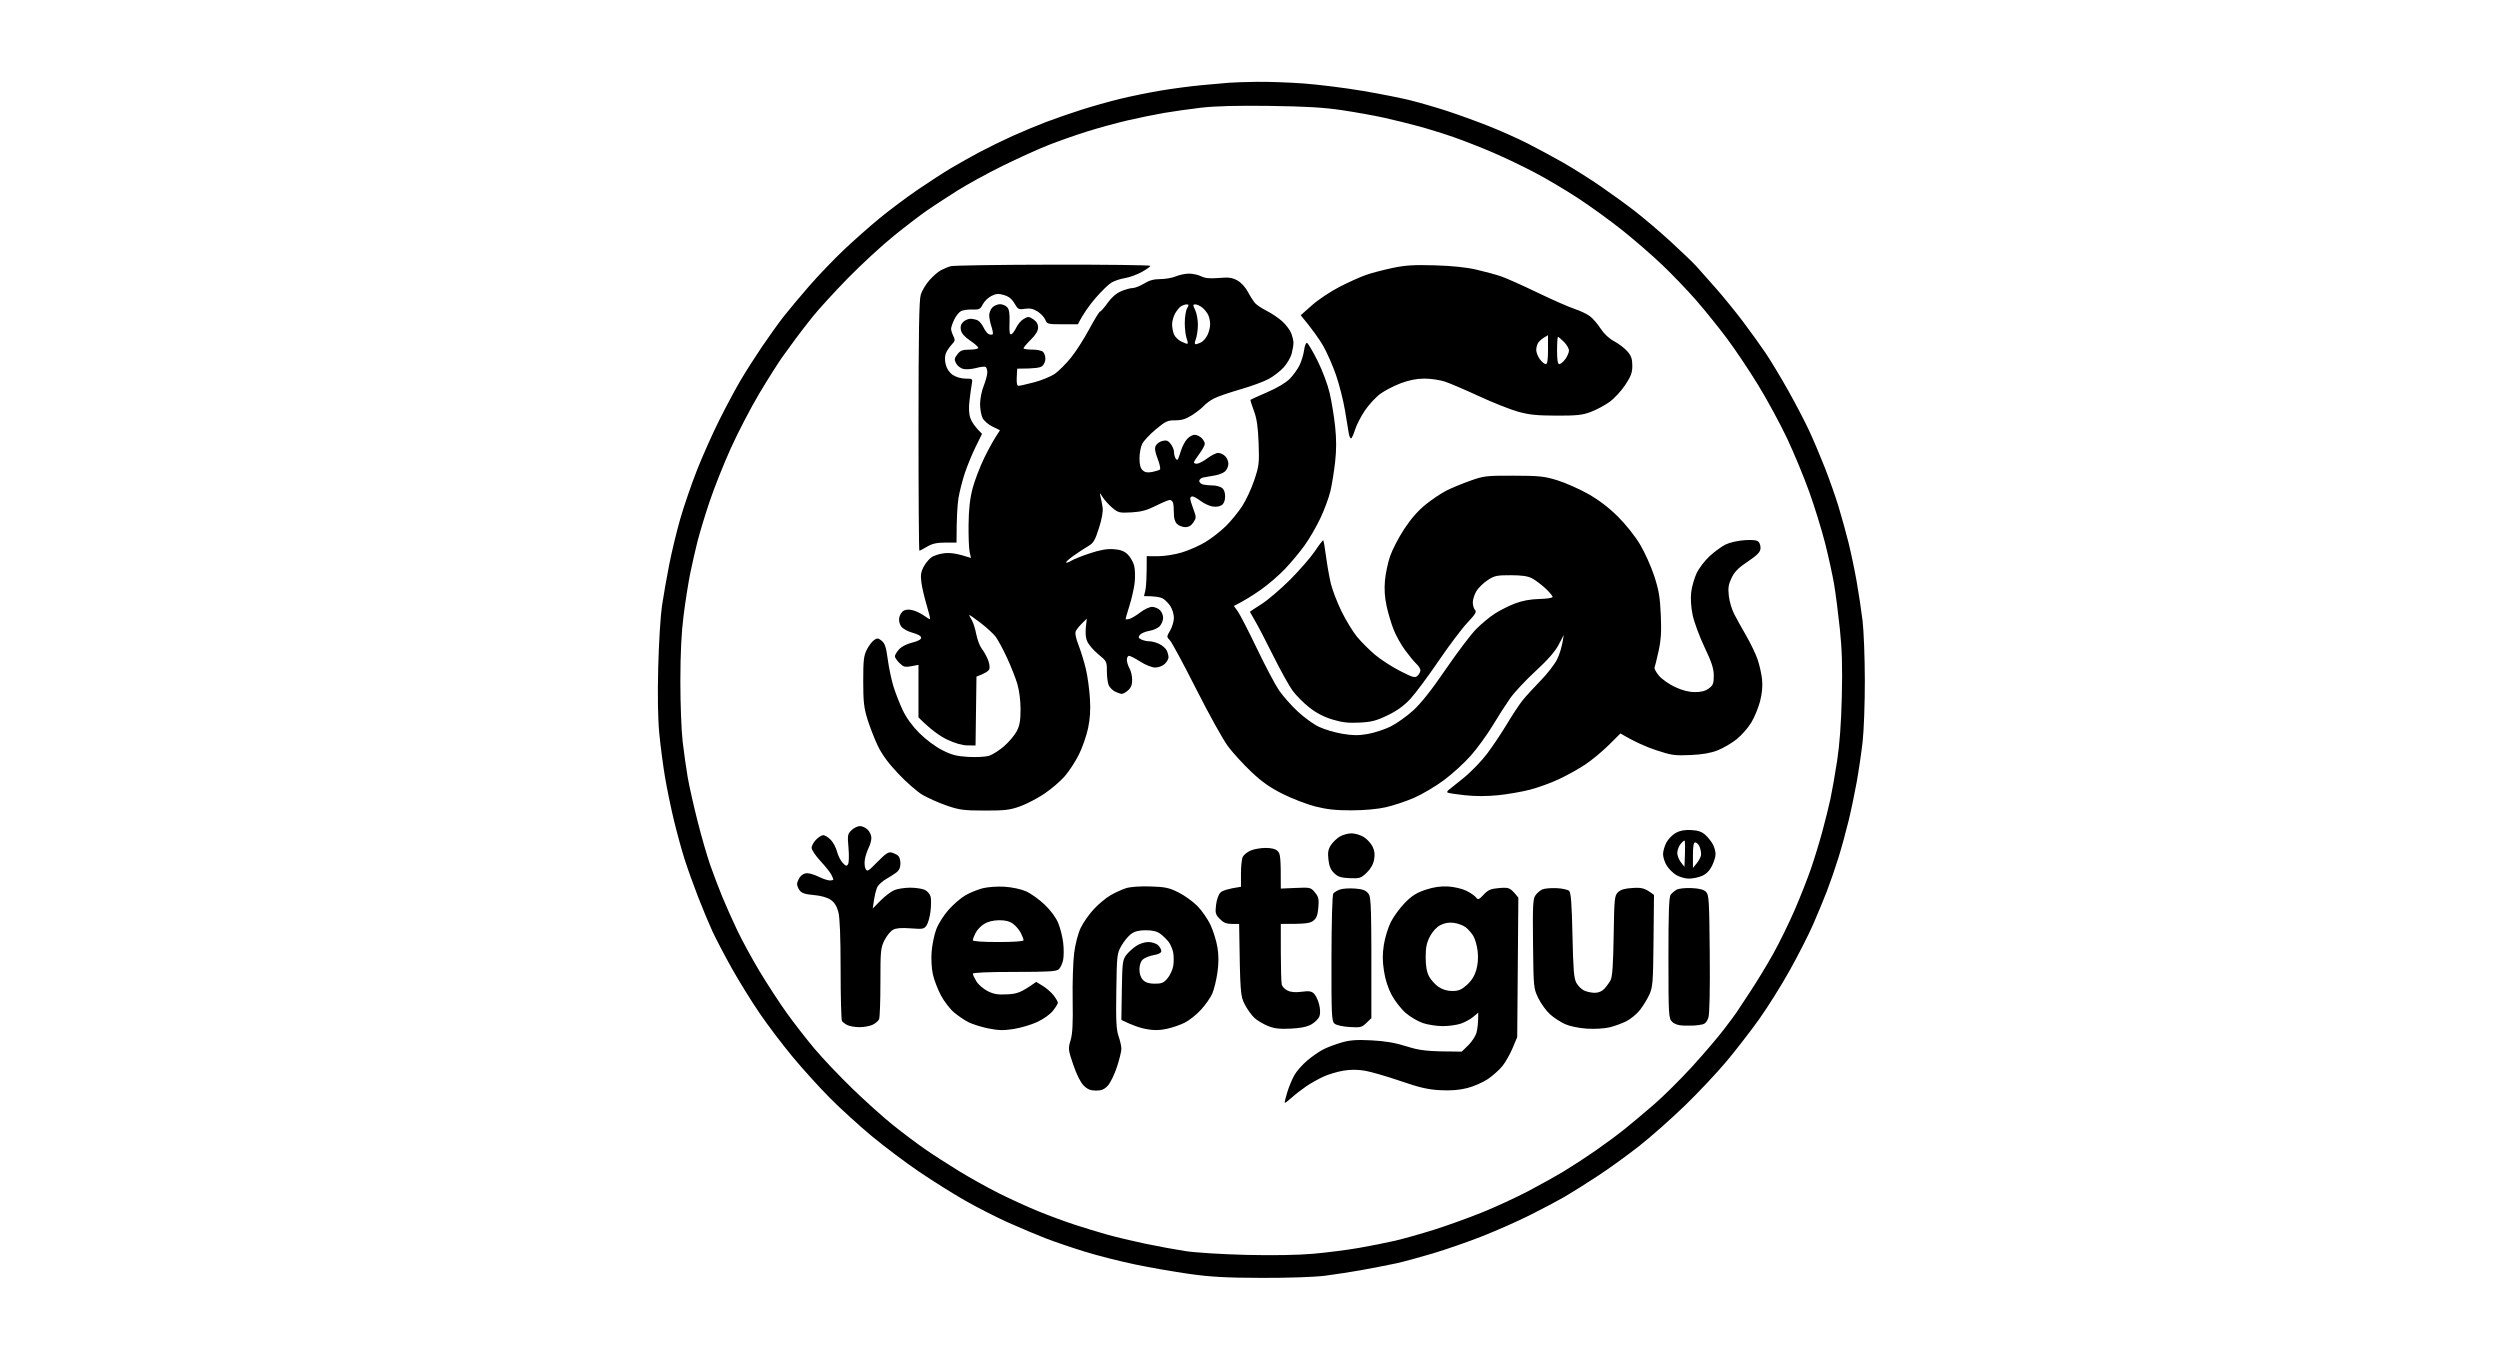
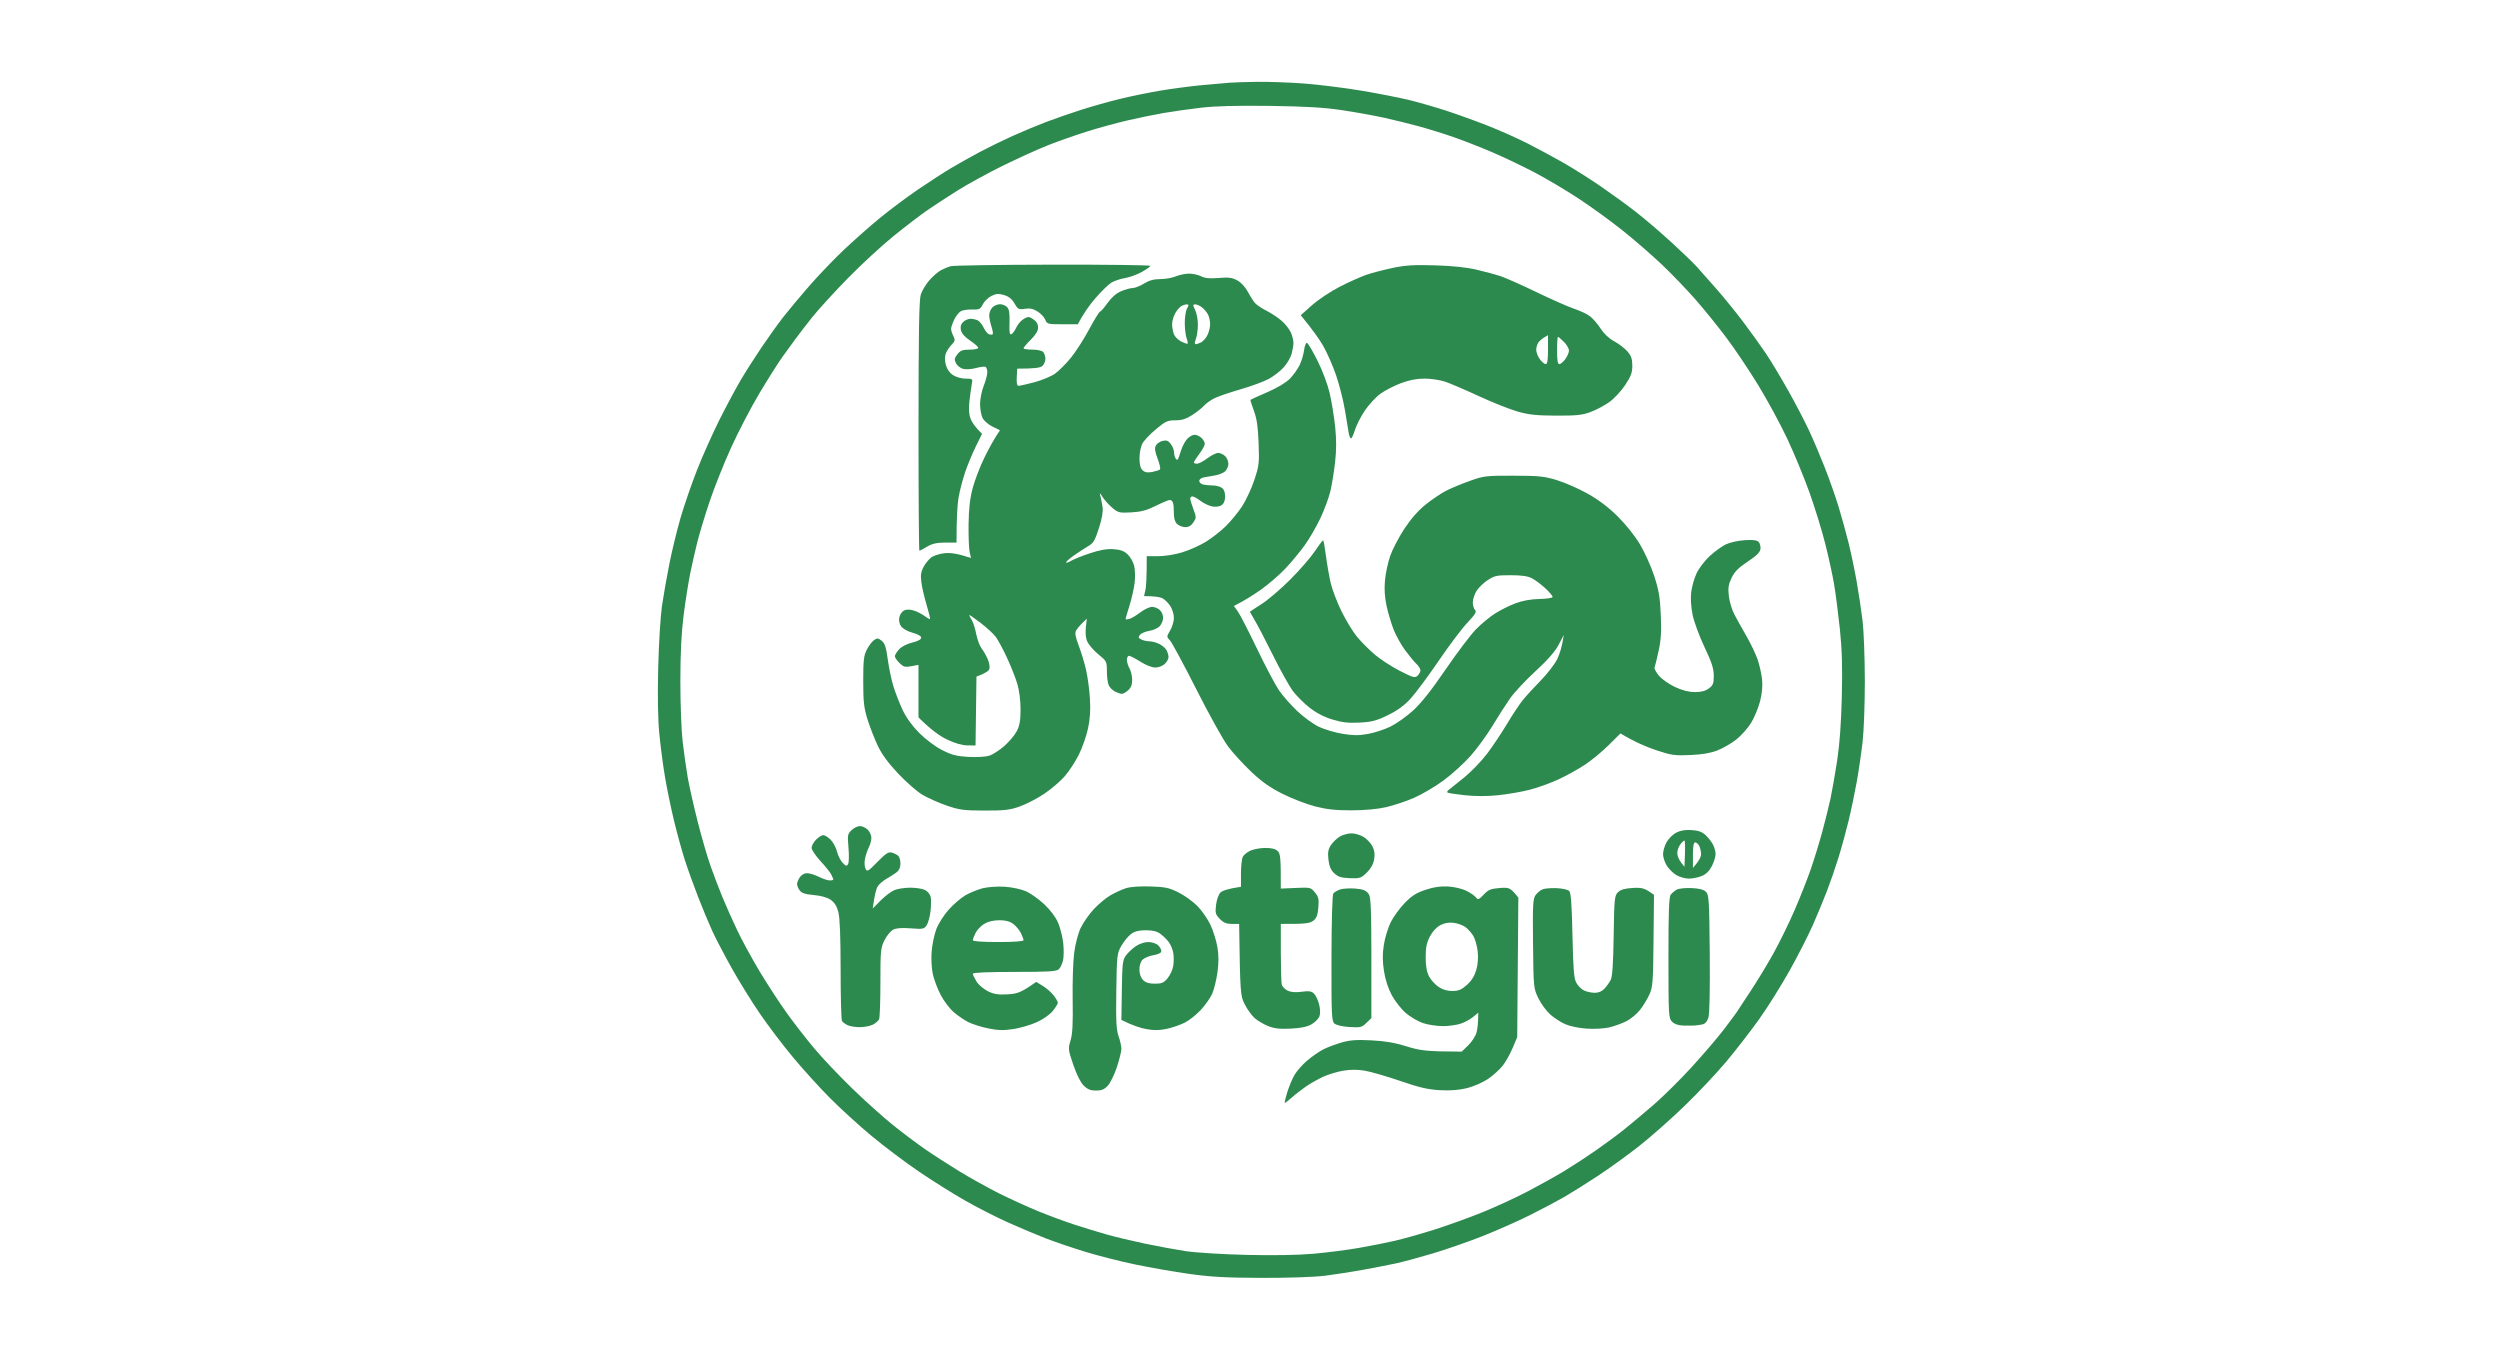
<svg xmlns="http://www.w3.org/2000/svg" version="1.2" viewBox="0 0 1380 752" width="1380" height="752">
  <style>
- 		.s0 { fill: #000000 } 
+ 		.s0 { fill: #2d8a4e } 
	</style>
  <g id="Layer 1">
    <path id="Path 0" fill-rule="evenodd" class="s0" d="m693.75 45.17c6.19-0.09 17.89 0.32 26 0.92 8.11 0.6 22.63 2.42 32.25 4.04 9.63 1.62 21.77 4.04 27 5.36 5.23 1.32 14.23 3.95 20 5.84 5.77 1.89 15.9 5.56 22.5 8.16 6.6 2.6 16.5 7.02 22 9.83 5.5 2.8 14.27 7.54 19.5 10.53 5.23 2.98 14.23 8.66 20 12.6 5.77 3.95 14.54 10.3 19.47 14.11 4.94 3.82 13.94 11.49 20 17.05 6.07 5.56 12.39 11.64 14.04 13.5 1.66 1.86 6.4 7.21 10.54 11.89 4.13 4.68 10.91 13 15.06 18.5 4.14 5.5 9.81 13.37 12.59 17.5 2.77 4.12 8.33 13.35 12.34 20.5 4.02 7.15 9.19 17.05 11.5 22 2.31 4.95 6.23 14.18 8.71 20.5 2.49 6.32 5.9 16 7.58 21.5 1.68 5.5 4.17 14.5 5.54 20 1.37 5.5 3.4 15.18 4.51 21.5 1.11 6.32 2.57 16 3.24 21.5 0.68 5.5 1.24 20.35 1.27 33 0.02 12.65-0.53 27.95-1.23 34-0.69 6.05-2.14 15.95-3.22 22-1.08 6.05-3.1 15.73-4.5 21.5-1.39 5.77-3.92 15-5.63 20.5-1.71 5.5-4.58 13.82-6.39 18.5-1.81 4.68-5.26 13-7.67 18.5-2.41 5.5-8.14 16.75-12.74 25-4.59 8.25-12.2 20.4-16.9 27-4.7 6.6-12.89 17.17-18.19 23.5-5.31 6.33-15.67 17.33-23.03 24.45-7.37 7.12-18.56 17.03-24.89 22.02-6.33 4.99-16.67 12.48-23 16.63-6.33 4.16-14.65 9.39-18.5 11.62-3.85 2.22-12.4 6.74-19 10.04-6.6 3.3-18.3 8.49-26 11.53-7.7 3.05-20.08 7.36-27.5 9.58-7.42 2.22-16.65 4.72-20.5 5.54-3.85 0.82-11.95 2.4-18 3.5-6.05 1.11-15.5 2.58-21 3.28-5.9 0.75-20.25 1.24-35 1.2-19.7-0.06-28.18-0.52-40-2.19-8.25-1.15-21.75-3.51-30-5.24-8.25-1.72-20.62-4.87-27.5-6.99-6.87-2.11-16.55-5.4-21.5-7.3-4.95-1.9-14.4-5.88-21-8.84-6.6-2.96-17.4-8.47-24-12.25-6.6-3.77-18.03-10.96-25.41-15.97-7.37-5.01-19.07-13.82-26-19.58-6.92-5.76-17.29-15.21-23.04-21-5.75-5.79-14.98-15.97-20.5-22.63-5.53-6.65-13.71-17.45-18.18-24-4.48-6.54-11.41-17.75-15.42-24.9-4-7.15-8.83-16.38-10.73-20.5-1.89-4.13-5.46-12.68-7.91-19-2.46-6.32-5.77-15.55-7.35-20.5-1.59-4.95-4.25-14.63-5.91-21.5-1.66-6.88-3.9-17.68-4.96-24-1.07-6.32-2.49-17.13-3.15-24-0.79-8.18-1-20.8-0.61-36.5 0.33-13.2 1.26-28.5 2.07-34 0.81-5.5 2.62-15.85 4.04-23 1.41-7.15 4.19-18.63 6.18-25.5 1.99-6.88 6.1-18.8 9.12-26.5 3.03-7.7 8.55-20.07 12.26-27.5 3.71-7.43 9.01-17.32 11.76-22 2.75-4.68 8.06-13 11.78-18.5 3.73-5.5 9.05-12.93 11.83-16.5 2.78-3.57 9.17-11.22 14.2-17 5.02-5.78 13.59-14.73 19.03-19.89 5.45-5.16 14.4-13.09 19.9-17.61 5.5-4.52 14.95-11.6 21-15.73 6.05-4.13 14.38-9.52 18.5-11.98 4.13-2.46 11.33-6.5 16-8.97 4.67-2.48 12.77-6.43 18-8.79 5.23-2.36 13.55-5.83 18.5-7.71 4.95-1.88 13.73-4.92 19.5-6.76 5.77-1.84 15.23-4.5 21-5.92 5.77-1.42 15.9-3.49 22.5-4.61 6.6-1.11 16.95-2.48 23-3.03 6.05-0.55 12.8-1.15 15-1.33 2.2-0.19 9.06-0.41 15.25-0.5zm-51.25 17.18c-4.95 0.85-13.95 2.69-20 4.09-6.05 1.4-16.17 4.18-22.5 6.16-6.33 1.99-16 5.4-21.5 7.57-5.5 2.18-16.75 7.28-25 11.34-8.25 4.06-19.5 10.22-25 13.69-5.5 3.46-12.93 8.31-16.5 10.76-3.58 2.46-11.9 8.82-18.5 14.14-6.6 5.32-18.09 15.92-25.54 23.54-7.45 7.62-16.23 17.23-19.52 21.36-3.29 4.13-7.46 9.53-9.26 12-1.8 2.47-5.07 6.97-7.27 10-2.2 3.03-7.89 12.03-12.66 20-4.76 7.97-11.9 21.7-15.87 30.5-3.97 8.8-9.25 22.07-11.73 29.5-2.49 7.43-5.49 17.32-6.67 22-1.17 4.68-2.97 12.55-3.98 17.5-1.01 4.95-2.64 15.3-3.63 23-1.24 9.71-1.79 20.9-1.81 36.5-0.01 12.38 0.56 27.45 1.28 33.5 0.71 6.05 1.96 14.82 2.76 19.5 0.81 4.68 3.23 15.48 5.38 24 2.15 8.52 5.33 19.55 7.06 24.5 1.74 4.95 4.73 12.82 6.65 17.5 1.92 4.68 5.63 13 8.25 18.5 2.61 5.5 8.19 15.74 12.4 22.75 4.21 7.01 10.92 17.31 14.91 22.87 3.99 5.57 10.89 14.46 15.35 19.75 4.45 5.3 13.9 15.26 21 22.13 7.1 6.88 17.18 15.92 22.4 20.1 5.23 4.18 13.1 10.1 17.5 13.15 4.4 3.06 12.95 8.58 19 12.27 6.05 3.7 15.95 9.2 22 12.23 6.05 3.03 15.73 7.44 21.5 9.81 5.77 2.36 14.77 5.69 20 7.4 5.23 1.71 13.33 4.19 18 5.5 4.67 1.32 14.13 3.58 21 5.02 6.88 1.45 17 3.31 22.5 4.15 5.5 0.83 20.58 1.76 33.5 2.07 14.78 0.35 28.51 0.12 37-0.63 7.42-0.66 18.67-2.1 25-3.2 6.33-1.1 15.33-2.89 20-3.97 4.67-1.09 14.35-3.81 21.5-6.06 7.15-2.25 19.08-6.54 26.5-9.54 7.42-3 18.9-8.29 25.5-11.75 6.6-3.46 15.61-8.49 20.02-11.17 4.42-2.68 12.07-7.67 17-11.09 4.94-3.41 12.13-8.72 15.98-11.8 3.85-3.08 11.27-9.3 16.5-13.83 5.23-4.53 14.62-13.85 20.88-20.7 6.26-6.85 14.13-16.06 17.5-20.45 3.36-4.39 6.57-8.7 7.12-9.57 0.55-0.87 3.97-6.05 7.59-11.51 3.62-5.46 9.35-14.88 12.72-20.93 3.37-6.05 8.67-16.85 11.77-24 3.1-7.15 7.18-17.5 9.07-23 1.89-5.5 4.72-14.73 6.28-20.5 1.56-5.77 3.57-13.88 4.47-18 0.89-4.13 2.55-13.57 3.69-21 1.38-9.06 2.24-20.74 2.59-35.5 0.4-16.48 0.12-25.89-1.1-37.5-0.9-8.52-2.32-19.55-3.16-24.5-0.83-4.95-3.05-15.07-4.92-22.5-1.88-7.43-5.83-20.25-8.8-28.5-2.96-8.25-8.46-21.53-12.22-29.5-3.76-7.97-10.92-21.18-15.91-29.34-4.99-8.17-12.83-19.87-17.43-26-4.6-6.14-12.25-15.62-17-21.06-4.75-5.45-13.14-14.18-18.64-19.42-5.5-5.24-15.4-13.83-22.01-19.1-6.6-5.27-17.62-13.25-24.5-17.74-6.87-4.49-17.66-10.88-23.99-14.2-6.33-3.32-16.67-8.26-23-10.98-6.33-2.72-16-6.51-21.5-8.43-5.5-1.92-14.27-4.64-19.5-6.06-5.23-1.42-13.77-3.52-19-4.68-5.23-1.17-15.58-3.03-23-4.14-10.19-1.53-20-2.11-40-2.39-18.03-0.24-30.18 0.08-38 0.99-6.33 0.74-15.55 2.05-20.5 2.9z" />
    <path id="Path 1" fill-rule="evenodd" class="s0" d="m933.71 490.22c4.35 0.2 6.74 0.82 8 2.07 1.63 1.63 1.81 4.59 2.07 34 0.18 20.18-0.1 33.42-0.75 35.46-0.67 2.11-1.82 3.41-3.28 3.72-1.24 0.26-3.15 0.53-4.25 0.61-1.1 0.08-3.91 0.1-6.25 0.04-2.8-0.08-4.93-0.8-6.25-2.12-1.92-1.92-2-3.35-2.02-35.25-0.01-25.34 0.29-33.64 1.25-34.88 0.7-0.89 2.17-2.14 3.27-2.77 1.1-0.64 4.79-1.03 8.21-0.88zm-74.52 0.04c3.13 0.13 6.28 0.82 7 1.54 0.97 0.96 1.44 7.26 1.81 24.5 0.41 18.87 0.8 23.76 2.13 26.2 0.9 1.65 2.81 3.56 4.25 4.25 1.44 0.69 4.08 1.26 5.87 1.28 2.12 0.01 3.99-0.77 5.38-2.25 1.16-1.26 2.72-3.41 3.44-4.78 0.95-1.79 1.43-8.76 1.67-24.5 0.33-20.67 0.48-22.12 2.42-24 1.49-1.45 3.75-2.1 8.2-2.35 5.04-0.28 6.63 0.03 11.64 3.85l-0.25 25.25c-0.23 23.01-0.43 25.65-2.3 29.75-1.13 2.47-3.46 6.3-5.19 8.5-1.72 2.2-5.08 4.98-7.45 6.18-2.37 1.2-6.56 2.73-9.31 3.4-2.83 0.69-8.26 1.01-12.5 0.74-4.35-0.28-9.39-1.32-12-2.47-2.48-1.1-6.23-3.54-8.34-5.42-2.11-1.89-5.03-5.91-6.5-8.93-2.63-5.44-2.66-5.77-2.93-30-0.23-21.25-0.05-24.81 1.35-26.8 0.89-1.27 2.59-2.73 3.77-3.24 1.18-0.52 4.71-0.83 7.84-0.7zm-59.69-0.91c3.35 0.21 7.77 1.26 10 2.39 2.2 1.11 4.56 2.74 5.25 3.64 1.12 1.45 1.56 1.29 4.25-1.56 2.53-2.68 3.89-3.24 8.75-3.63 5.39-0.43 5.9-0.28 10.38 5.31l-0.63 77-2.52 6c-1.39 3.3-3.86 7.7-5.5 9.78-1.64 2.08-5.23 5.33-7.98 7.22-2.76 1.9-7.91 4.18-11.5 5.09-4.5 1.14-9.11 1.51-15 1.2-6.73-0.36-11.31-1.41-22-5.08-7.42-2.55-16.2-5.1-19.5-5.66-4.07-0.7-7.93-0.71-12-0.03-3.3 0.55-8.25 2.04-11 3.3-2.75 1.26-7.03 3.67-9.5 5.36-2.48 1.68-6.08 4.48-8 6.22-1.92 1.74-3.65 3.03-3.83 2.88-0.17-0.15 0.44-2.76 1.37-5.78 0.93-3.02 2.7-7.3 3.94-9.5 1.24-2.2 4.45-5.85 7.14-8.12 2.68-2.26 6.68-5.03 8.88-6.14 2.2-1.12 6.7-2.81 10-3.77 4.69-1.35 8.3-1.62 16.5-1.2 7.56 0.38 13.02 1.31 19.5 3.34 7.46 2.34 10.83 2.82 30.38 2.89l3.6-3.5c1.97-1.92 4.02-5.08 4.55-7 0.53-1.92 0.96-5.19 0.97-11l-2.75 2.29c-1.51 1.27-4.55 2.94-6.75 3.71-2.2 0.78-6.7 1.42-10 1.42-3.3 0-8.25-0.75-11-1.67-2.75-0.92-7.03-3.42-9.5-5.56-2.48-2.13-5.94-6.54-7.7-9.78-2.06-3.81-3.61-8.57-4.35-13.41-0.85-5.51-0.86-9.36-0.06-14.5 0.59-3.85 2.32-9.48 3.83-12.5 1.51-3.03 5-7.8 7.76-10.62 3.91-3.98 6.46-5.59 11.52-7.25 4.59-1.51 8.26-2.03 12.5-1.78zm-51.5 1.13c4.24 0.33 5.91 0.95 7.29 2.72 1.65 2.11 1.79 5.07 1.71 68.8l-2.75 2.66c-2.53 2.46-3.28 2.64-9.34 2.25-3.91-0.24-7.29-1.02-8.3-1.91-1.54-1.36-1.69-4.73-1.64-36 0.04-20.34 0.45-35.03 1.02-35.79 0.53-0.71 2.21-1.71 3.73-2.22 1.53-0.52 5.25-0.74 8.28-0.51zm41.28 26.52c-1.79 3.47-2.32 6.1-2.31 11.5 0.02 4.87 0.59 8.07 1.88 10.5 1.02 1.92 3.38 4.53 5.25 5.78 2.24 1.5 4.85 2.27 7.65 2.25 3.39-0.02 5.01-0.71 8-3.38 2.54-2.28 4.2-4.93 5.16-8.25 0.91-3.2 1.17-6.81 0.75-10.4-0.36-3.02-1.44-6.8-2.41-8.4-0.96-1.59-2.88-3.74-4.25-4.79-1.38-1.04-4.3-2.12-6.5-2.4-2.74-0.35-5.09 0.05-7.45 1.29-2.14 1.12-4.32 3.5-5.77 6.3zm-154.28-27.68c8.16 0.25 10.34 0.71 15.42 3.24 3.26 1.62 7.95 4.96 10.42 7.44 2.48 2.48 5.77 7.2 7.33 10.5 1.55 3.3 3.29 8.92 3.87 12.5 0.73 4.57 0.72 8.73-0.04 14-0.6 4.12-1.88 9.3-2.84 11.5-0.97 2.2-3.76 6.19-6.21 8.87-2.45 2.68-6.48 5.89-8.95 7.13-2.48 1.25-6.98 2.79-10 3.44-4.02 0.86-7.05 0.89-11.25 0.12-3.16-0.58-7.55-1.96-13.75-5.06l0.25-16.43c0.23-14.88 0.45-16.69 2.34-19.25 1.15-1.55 3.63-3.85 5.5-5.1 2-1.33 4.86-2.25 6.91-2.22 1.92 0.03 4.3 0.83 5.28 1.78 0.98 0.94 1.78 2.39 1.77 3.22-0.01 0.98-1.5 1.76-4.28 2.24-2.35 0.4-5.07 1.53-6.05 2.5-1.1 1.08-1.77 3.2-1.75 5.51 0.02 2.38 0.76 4.48 2.03 5.75 1.41 1.41 3.33 2 6.5 2 3.78 0 4.9-0.48 7-3 1.37-1.65 2.78-4.69 3.12-6.75 0.35-2.06 0.35-5.33 0.02-7.25-0.33-1.92-1.46-4.63-2.49-6-1.04-1.38-3.11-3.4-4.59-4.5-1.92-1.41-4.27-2-8.06-2-3.86 0-6.14 0.58-8.18 2.09-1.55 1.15-3.95 4.07-5.32 6.5-2.41 4.25-2.51 5.16-2.8 24.91-0.25 16.6-0.01 21.36 1.26 25 0.86 2.48 1.56 5.62 1.55 7-0.01 1.37-1.12 5.87-2.47 10-1.36 4.12-3.61 8.74-5 10.25-1.96 2.12-3.46 2.75-6.54 2.75-3.02 0-4.68-0.67-6.79-2.75-1.73-1.71-3.9-6.04-5.75-11.46-2.84-8.36-2.9-8.91-1.51-13.5 1.08-3.58 1.37-9.23 1.16-22.29-0.15-9.63 0.22-21.33 0.83-26 0.63-4.9 2.15-10.72 3.58-13.75 1.36-2.89 4.62-7.55 7.23-10.36 2.61-2.81 6.77-6.28 9.25-7.71 2.47-1.43 6.3-3.17 8.5-3.88 2.44-0.78 7.7-1.16 13.5-0.98zm-80.5 0.15c3.95 0.24 9.07 1.32 11.75 2.48 2.61 1.13 7.24 4.41 10.28 7.3 3.45 3.28 6.31 7.13 7.6 10.25 1.14 2.75 2.38 7.7 2.76 11 0.38 3.3 0.35 7.58-0.06 9.5-0.42 1.92-1.46 4.17-2.33 5-1.31 1.24-5.49 1.5-24.54 1.5-14.64 0-22.96 0.36-22.96 1 0.01 0.55 0.91 2.46 2 4.25 1.1 1.79 3.91 4.2 6.25 5.37 3.38 1.69 5.61 2.04 10.88 1.75 5.54-0.31 7.4-0.91 15.87-6.87l3.68 2.25c2.02 1.24 4.71 3.6 5.97 5.25 1.26 1.65 2.29 3.45 2.29 4 0 0.55-1.22 2.55-2.72 4.45-1.57 1.99-5.26 4.62-8.72 6.21-3.3 1.52-9.15 3.26-13 3.86-5.53 0.86-8.47 0.78-14-0.34-3.85-0.79-8.8-2.35-11-3.47-2.2-1.12-5.8-3.58-8-5.47-2.2-1.88-5.41-6.09-7.13-9.33-1.72-3.25-3.69-8.39-4.39-11.41-0.72-3.15-1.04-8.49-0.74-12.5 0.28-3.85 1.44-9.48 2.57-12.5 1.16-3.1 4.17-7.85 6.88-10.88 2.64-2.96 6.83-6.55 9.31-7.97 2.47-1.42 6.75-3.15 9.5-3.85 2.76-0.69 8.13-1.07 12-0.83zm-16 25.53c-0.83 1.65-1.5 3.45-1.5 4 0 0.62 5.33 1 14 1 8.67 0 14-0.38 14-1 0-0.55-0.67-2.35-1.5-4-0.83-1.65-2.74-3.92-4.25-5.03-1.93-1.43-4.24-2.03-7.75-2-3.19 0.02-6.18 0.76-8.25 2.03-1.79 1.1-3.92 3.35-4.75 5zm160-46.94c3.39 0 5.57 0.54 6.78 1.72 1.47 1.42 1.78 3.39 1.72 20.72l8.25-0.36c8.05-0.35 8.31-0.29 10.6 2.5 2.01 2.45 2.28 3.65 1.87 8.36-0.37 4.28-1.01 5.9-2.85 7.29-1.82 1.38-4.17 1.79-17.87 1.71l0.01 15.75c0.01 8.66 0.24 16.65 0.52 17.75 0.27 1.1 1.73 2.59 3.23 3.31 1.84 0.89 4.38 1.1 7.74 0.64 3.9-0.53 5.38-0.33 6.75 0.93 0.96 0.89 2.25 3.53 2.86 5.87 0.66 2.56 0.76 5.22 0.25 6.69-0.48 1.35-2.44 3.35-4.36 4.46-2.46 1.41-5.87 2.12-11.5 2.4-6.1 0.3-9.07-0.04-12.5-1.42-2.48-1-5.8-2.95-7.39-4.35-1.59-1.39-4.04-4.78-5.46-7.53-2.47-4.8-2.58-5.78-3.15-44.5h-4c-3.05 0-4.63-0.65-6.67-2.75-2.39-2.46-2.6-3.27-2.07-7.75 0.34-2.84 1.38-5.78 2.42-6.8 1-1 3.96-2.12 11.35-3.2l-0.02-7.25c0-3.99 0.44-8.15 0.99-9.25 0.55-1.1 2.46-2.66 4.25-3.46 1.79-0.8 5.5-1.47 8.25-1.48zm47.5-8.05c1.92 0 4.96 0.9 6.75 1.99 1.79 1.1 3.98 3.46 4.87 5.25 1.16 2.34 1.41 4.37 0.88 7.25-0.47 2.62-1.89 5.12-4.11 7.25-3.14 3.01-3.83 3.23-9.36 3-4.8-0.2-6.48-0.74-8.57-2.75-1.88-1.8-2.77-3.89-3.17-7.5-0.44-3.89-0.14-5.65 1.32-7.93 1.04-1.61 3.24-3.74 4.89-4.74 1.65-1 4.58-1.82 6.5-1.82zm187.66-1.82c3.83 0.23 5.84 0.95 7.84 2.81 1.48 1.37 3.32 3.74 4.1 5.25 0.77 1.51 1.4 3.87 1.4 5.25 0 1.37-0.9 4.3-2 6.5q-2 4-5.5 5.5c-1.92 0.82-5.19 1.5-7.25 1.5-2.06-0.01-5.21-0.91-7-2-1.79-1.1-4.15-3.46-5.25-5.25-1.09-1.79-2-4.6-2-6.25 0-1.65 0.85-4.58 1.89-6.5 1.04-1.93 3.4-4.32 5.25-5.31 2.32-1.25 4.96-1.72 8.52-1.5zm-7.8 12.78c0.03 1.39 0.93 3.65 2.01 5.03l1.95 2.5c0.53-11.24 0.36-14.5-0.02-14.5-0.39 0-1.44 1-2.35 2.22-0.9 1.22-1.62 3.36-1.59 4.75zm8.64 8.15c3.49-3.97 4.5-6.25 4.5-7.62 0-1.38-0.45-3.4-1-4.5-0.55-1.1-1.56-2-2.25-2-0.88 0-1.25 2.08-1.25 7.06zm-459.8-23.12c1.26 0 3.2 0.9 4.3 2 1.1 1.1 2 3.13 2 4.5 0 1.38-0.63 3.74-1.4 5.25-0.77 1.51-1.73 4.33-2.12 6.25-0.4 1.93-0.27 4.4 0.27 5.5 0.91 1.85 1.41 1.57 6.62-3.75 4.54-4.63 6.07-5.63 7.88-5.13 1.24 0.35 2.83 1.13 3.54 1.75 0.72 0.62 1.28 2.59 1.25 4.38-0.03 2.25-0.78 3.79-2.44 5-1.32 0.96-3.8 2.54-5.5 3.5-1.71 0.96-3.76 2.76-4.57 4-0.81 1.24-1.77 4.5-2.78 12.25l4.37-4.43c2.41-2.43 5.84-5.02 7.63-5.75 1.79-0.72 5.72-1.32 8.75-1.32 3.02 0 6.66 0.56 8.07 1.25 1.41 0.69 2.82 2.38 3.14 3.75 0.32 1.38 0.29 4.98-0.06 8-0.35 3.03-1.31 6.51-2.14 7.75-1.4 2.09-2.04 2.21-8.76 1.7-5-0.39-8.03-0.15-9.75 0.75-1.38 0.72-3.52 3.33-4.76 5.8-2.1 4.2-2.26 5.77-2.25 23.25 0.01 10.31-0.33 19.49-0.74 20.39-0.41 0.9-1.99 2.25-3.5 3-1.51 0.75-4.78 1.36-7.25 1.36-2.48 0-5.51-0.52-6.75-1.15-1.24-0.63-2.58-1.64-2.98-2.25-0.41-0.6-0.75-13.36-0.75-28.35-0.02-18.61-0.42-28.72-1.27-31.89-0.86-3.22-2.17-5.28-4.25-6.69-1.88-1.29-5.35-2.26-9.32-2.61-4.75-0.42-6.68-1.06-7.77-2.56-0.79-1.1-1.44-2.67-1.43-3.5 0-0.82 0.68-2.51 1.51-3.75 0.89-1.33 2.53-2.25 4.01-2.25 1.37 0 4.3 0.9 6.5 2 2.2 1.1 4.9 2 6 2 1.1 0 2-0.22 2-0.5 0-0.27-0.51-1.51-1.14-2.75-0.62-1.24-3.32-4.61-6-7.5-2.67-2.89-4.86-6.15-4.86-7.25 0-1.1 1.1-3.12 2.45-4.5 1.35-1.37 3.15-2.5 4-2.5 0.85 0 2.67 1.13 4.05 2.5 1.37 1.38 2.95 4.3 3.5 6.5 0.55 2.2 1.96 5.01 3.12 6.25 1.81 1.91 2.26 2.03 3.02 0.75 0.48-0.82 0.59-4.87 0.23-9-0.62-7-0.5-7.65 1.68-9.75 1.29-1.24 3.38-2.25 4.65-2.25zm246.77-266.73c0.56 0.19 3.17 4.59 5.78 9.79 2.72 5.41 5.59 13.07 6.73 17.94 1.08 4.68 2.45 13 3.02 18.5 0.74 7.01 0.73 12.85-0.01 19.5-0.59 5.23-1.75 12.43-2.58 16-0.84 3.58-3.33 10.33-5.53 15-2.21 4.68-6.12 11.43-8.7 15-2.57 3.58-7.37 9.37-10.68 12.87-3.3 3.51-9.38 8.75-13.5 11.65-4.13 2.9-9.16 6.11-14.89 8.98l2.16 3c1.19 1.65 5.94 10.88 10.56 20.5 4.61 9.63 10.08 19.98 12.14 23 2.07 3.03 6.63 8.21 10.14 11.53 3.52 3.32 8.86 7.21 11.89 8.65 3.02 1.44 8.87 3.19 13 3.87 5.78 0.97 8.99 0.99 14 0.11 3.58-0.63 9.2-2.46 12.5-4.07 3.3-1.62 8.92-5.6 12.5-8.85 4.41-4 10.21-11.32 18-22.73 6.33-9.25 13.86-19.22 16.75-22.16 2.89-2.94 7.61-6.86 10.5-8.7 2.89-1.84 7.95-4.37 11.25-5.61 3.97-1.49 8.46-2.3 13.25-2.4 4.03-0.08 7.26-0.58 7.29-1.14 0.03-0.55-1.77-2.69-3.99-4.75-2.23-2.06-5.51-4.53-7.3-5.48-2.34-1.25-5.64-1.74-11.82-1.75-7.68-0.02-9 0.26-12.75 2.73-2.3 1.51-5.08 4.21-6.18 6-1.09 1.79-2 4.6-2.01 6.25-0.01 1.65 0.55 3.54 1.24 4.2 1.01 0.96 0.15 2.39-4.23 7.03-3.03 3.21-10.23 12.77-16 21.26-5.78 8.48-12.75 17.85-15.5 20.82-3.46 3.73-7.32 6.52-12.5 9.02-6.23 3.02-8.85 3.7-15.5 4.04-6.17 0.32-9.6-0.07-15-1.7-4.7-1.42-8.89-3.6-12.75-6.64-3.16-2.49-7.32-6.67-9.23-9.28-1.91-2.61-6.72-11.27-10.69-19.25-3.96-7.97-8.47-16.64-10.02-19.25-1.54-2.61-2.83-4.86-2.85-5-0.02-0.14 2.79-2.02 6.25-4.19 3.46-2.17 10.59-8.24 15.86-13.5 5.26-5.26 11.44-12.37 13.75-15.81 2.3-3.44 4.37-6.14 4.6-6 0.23 0.14 0.92 4.08 1.53 8.75 0.61 4.68 1.8 11.43 2.64 15 0.84 3.58 3.52 10.55 5.95 15.5 2.43 4.95 6.27 11.25 8.54 14 2.27 2.75 6.67 7.16 9.78 9.81 3.1 2.64 9.33 6.69 13.84 9 7.34 3.75 8.37 4.03 9.8 2.69 0.87-0.82 1.58-2.17 1.58-3-0.01-0.82-0.99-2.4-2.18-3.5-1.19-1.1-3.99-4.47-6.22-7.5-2.24-3.02-5.12-8.2-6.42-11.5-1.29-3.3-3.04-9.15-3.87-13-1.02-4.69-1.32-9.3-0.9-14 0.34-3.85 1.62-9.92 2.85-13.5 1.22-3.57 4.74-10.32 7.8-15 3.75-5.7 7.68-10.18 11.97-13.62 3.51-2.81 8.64-6.24 11.39-7.62 2.75-1.38 8.6-3.79 13-5.36 7.56-2.7 8.88-2.86 24-2.82 14.08 0.03 16.96 0.33 24 2.49 4.4 1.35 12.01 4.7 16.91 7.44q8.91 4.99 16.51 12.49c4.47 4.42 9.55 10.79 12.36 15.5 2.63 4.4 6.17 12.28 7.87 17.5 2.52 7.73 3.19 11.74 3.61 21.5 0.4 9.29 0.12 13.81-1.25 20-0.97 4.4-1.96 8.45-2.2 9-0.24 0.55 0.83 2.54 2.37 4.42 1.55 1.88 5.52 4.7 8.82 6.25 4.02 1.9 7.65 2.84 11 2.86 3.5 0.03 5.82-0.57 7.75-1.99 2.36-1.75 2.75-2.74 2.75-7.04 0-3.94-1.08-7.27-5.1-15.75-2.81-5.91-5.76-13.9-6.56-17.75-0.89-4.33-1.2-9.1-0.81-12.5 0.35-3.02 1.68-7.75 2.96-10.5 1.28-2.75 4.52-7.02 7.21-9.5 2.69-2.47 6.67-5.38 8.85-6.45 2.21-1.09 6.81-2.13 10.45-2.37 4.64-0.29 6.87-0.02 7.78 0.96 0.71 0.75 1.16 2.49 1 3.86-0.21 1.84-2.07 3.69-7.04 7-5.14 3.42-7.28 5.59-8.91 9-1.73 3.64-2.02 5.55-1.51 10 0.34 3.03 1.68 7.53 2.97 10 1.28 2.48 4.29 7.88 6.67 12 2.39 4.13 5.19 9.98 6.23 13 1.03 3.03 2.15 7.98 2.47 11 0.38 3.62 0.01 7.73-1.08 12-0.91 3.58-3.1 8.91-4.87 11.85-1.76 2.94-5.46 7.13-8.21 9.3-2.75 2.18-7.48 4.92-10.5 6.09-3.77 1.47-8.48 2.27-15 2.55-8.61 0.37-10.39 0.12-19-2.75-5.23-1.75-11.75-4.53-19.5-9.19l-6.5 6.45c-3.58 3.54-9.42 8.39-13 10.76-3.58 2.38-10.1 6.01-14.5 8.06-4.4 2.06-11.6 4.67-16 5.8-4.4 1.14-12.28 2.5-17.5 3.04-6.15 0.63-12.68 0.63-18.5 0-4.95-0.53-9.23-1.2-9.5-1.48-0.28-0.28-0.05-0.87 0.5-1.3 0.55-0.43 4.32-3.46 8.38-6.73 4.07-3.27 9.93-9.32 13.03-13.45 3.1-4.12 8.06-11.55 11.02-16.5 2.96-4.95 6.84-10.8 8.61-13 1.77-2.2 6.2-7.04 9.84-10.75 3.64-3.71 7.74-9 9.12-11.75 1.37-2.75 2.77-6.91 3.71-13.5l-2.86 5.44c-1.94 3.7-6.01 8.34-12.7 14.5-5.42 4.98-11.76 11.76-14.08 15.06-2.32 3.3-6.65 10.05-9.62 15-2.98 4.95-8.34 12.35-11.93 16.45-3.59 4.1-10.35 10.28-15.02 13.73-4.67 3.46-12.1 7.85-16.5 9.75-4.4 1.9-11.38 4.22-15.5 5.16-4.66 1.06-11.86 1.71-19 1.72-8.59 0.02-13.65-0.53-20-2.15-4.67-1.2-12.76-4.31-17.96-6.92-7.01-3.51-11.5-6.68-17.38-12.24-4.35-4.12-10.11-10.42-12.79-14-2.68-3.57-10.55-17.75-17.5-31.5-6.95-13.75-13.5-25.9-14.55-27-1.9-1.97-1.9-2.04 0.12-5.5 1.13-1.92 2.05-5.07 2.05-7 0-1.92-0.9-4.85-2-6.5-1.1-1.65-3.01-3.55-4.24-4.21-1.24-0.67-4.05-1.22-10.25-1.24l0.76-3.28c0.42-1.8 0.76-6.76 0.74-18.77l6.25 0.02c3.56 0.01 9.26-0.89 13.25-2.1 3.85-1.17 9.7-3.76 12.99-5.77 3.29-2.01 8.29-5.9 11.1-8.65 2.81-2.75 6.87-7.7 9.03-11 2.16-3.3 5.2-9.82 6.75-14.5 2.63-7.9 2.8-9.34 2.38-20.5-0.34-8.96-1-13.45-2.6-17.75-1.18-3.16-2.04-5.88-1.9-6.05 0.14-0.16 4.3-2.05 9.25-4.19 5.54-2.39 10.35-5.26 12.5-7.46 1.92-1.96 4.36-5.37 5.41-7.56 1.05-2.19 2.16-5.92 2.46-8.28 0.31-2.36 1.03-4.13 1.6-3.94zm-65.22-38.23c2.06-0.02 5.1 0.64 6.75 1.46 2.19 1.1 4.82 1.35 9.75 0.94 5.49-0.46 7.4-0.21 10.25 1.35 2.08 1.13 4.45 3.7 5.83 6.31 1.29 2.42 3.09 5.24 4 6.26 0.92 1.02 3.81 2.93 6.42 4.25 2.61 1.31 6.4 3.85 8.41 5.64 2.01 1.79 4.26 4.71 5 6.5 0.74 1.79 1.34 4.26 1.33 5.5 0 1.24-0.45 3.94-1 6-0.54 2.06-2.51 5.44-4.36 7.5-1.86 2.06-5.57 4.95-8.25 6.41-2.69 1.46-9.72 4.04-15.63 5.75-5.91 1.7-12.44 3.94-14.5 4.98-2.06 1.05-4.65 2.91-5.75 4.16-1.1 1.24-4.03 3.54-6.5 5.12-3.34 2.12-5.72 2.86-9.25 2.85-4.24-0.02-5.39 0.51-10.75 4.98-3.3 2.75-6.67 6.35-7.5 8-0.83 1.65-1.5 5.25-1.5 8 0 3.49 0.53 5.49 1.75 6.6 1.27 1.17 2.7 1.42 5.25 0.93 1.92-0.38 3.85-0.99 4.28-1.36 0.44-0.37-0.13-3.03-1.25-5.92-1.5-3.89-1.77-5.77-1.03-7.25 0.55-1.1 2.24-2.29 3.75-2.63 2.17-0.51 3.13-0.14 4.54 1.75 0.99 1.31 1.78 3.28 1.77 4.38-0.02 1.1 0.36 2.68 0.83 3.5 0.48 0.84 1.08 1.06 1.35 0.5 0.28-0.55 1.06-2.8 1.75-5 0.69-2.2 2.21-5.02 3.38-6.27 1.17-1.26 3.03-2.26 4.13-2.23 1.1 0.03 2.8 0.83 3.78 1.78 0.98 0.94 1.78 2.4 1.77 3.22 0 0.83-1.35 3.3-3 5.5-1.65 2.2-3.01 4.34-3.02 4.75-0.02 0.41 0.76 0.74 1.72 0.72 0.96-0.01 3.55-1.37 5.75-3.02 2.2-1.64 4.9-2.97 6-2.94 1.1 0.02 2.8 0.82 3.78 1.77 0.98 0.94 1.79 2.85 1.79 4.22 0 1.38-0.81 3.25-1.79 4.17-0.98 0.91-3.58 1.95-5.78 2.3-2.2 0.36-5.01 0.85-6.25 1.09-1.24 0.24-2.25 1.12-2.25 1.94 0 0.83 1.01 1.72 2.25 1.99 1.24 0.26 3.6 0.48 5.25 0.48 1.65 0 3.85 0.57 4.88 1.26 1.24 0.84 1.88 2.46 1.88 4.77 0 2.29-0.65 3.96-1.88 4.82-1.13 0.8-3.17 1.1-5.13 0.75-1.79-0.31-4.71-1.68-6.5-3.04-1.79-1.36-3.81-2.49-4.5-2.5-0.69-0.02-1.24 0.53-1.23 1.22 0.01 0.69 0.8 3.33 1.75 5.86 1.64 4.38 1.64 4.75-0.02 7.25-1.2 1.81-2.62 2.63-4.5 2.62-1.51-0.02-3.55-0.81-4.53-1.75-1.18-1.14-1.77-3.18-1.75-5.98 0.02-2.34-0.2-4.92-0.47-5.75-0.28-0.82-1.06-1.51-1.75-1.52-0.69-0.01-4.17 1.44-7.75 3.23-4.99 2.49-8.13 3.33-13.5 3.63-6.52 0.36-7.24 0.19-10.43-2.47-1.88-1.58-4.29-4.22-5.34-5.87-1.77-2.76-1.87-2.8-1.28-0.5 0.36 1.38 0.89 4.08 1.18 6 0.35 2.27-0.36 6.33-2.01 11.5-2.15 6.76-3.05 8.3-5.83 9.91-1.81 1.04-5.43 3.41-8.04 5.25-2.61 1.84-4.53 3.57-4.25 3.84 0.27 0.28 1.51-0.15 2.75-0.93 1.24-0.79 5.85-2.64 10.25-4.11 5.7-1.9 9.48-2.57 13.16-2.32 3.81 0.27 5.84 1.01 7.79 2.86 1.45 1.38 3.07 4.19 3.6 6.25 0.52 2.06 0.65 6.34 0.27 9.5-0.37 3.16-1.68 8.9-2.91 12.75-1.22 3.85-2.16 7.14-2.07 7.32 0.09 0.17 1.06 0.08 2.16-0.21 1.1-0.29 3.8-1.91 6-3.6 2.2-1.69 5.12-3.05 6.5-3.02 1.37 0.03 3.3 0.84 4.28 1.79 0.98 0.94 1.78 2.85 1.77 4.22 0 1.38-0.81 3.42-1.78 4.54-0.97 1.12-3.57 2.33-5.77 2.68-2.2 0.36-4.56 1.35-5.25 2.22-1.04 1.29-0.91 1.73 0.75 2.56 1.1 0.55 3.12 1 4.5 1 1.37 0 3.85 0.68 5.5 1.5 1.65 0.83 3.45 2.4 4 3.5 0.55 1.1 1.01 2.79 1.03 3.75 0.02 0.96-0.93 2.65-2.1 3.75-1.22 1.14-3.49 1.99-5.28 1.98-1.8-0.02-5.29-1.4-8.15-3.23-2.75-1.76-5.56-3.21-6.25-3.23-0.69-0.01-1.23 0.99-1.21 2.23 0.01 1.24 0.67 3.38 1.46 4.75 0.79 1.38 1.45 4.19 1.46 6.25 0.03 2.65-0.62 4.34-2.21 5.77-1.24 1.11-2.81 2.01-3.5 2-0.69-0.01-2.37-0.58-3.75-1.27-1.37-0.69-2.94-2.26-3.5-3.5-0.55-1.24-1-4.72-1-7.75 0-5.35-0.13-5.6-4.75-9.34-2.61-2.12-5.38-5.38-6.16-7.25-0.91-2.21-1.19-4.99-0.17-12.41l-2.55 2.5c-1.4 1.38-2.96 3.29-3.46 4.25-0.63 1.21-0.17 3.67 1.5 8 1.32 3.44 3.14 9.4 4.04 13.25 0.9 3.85 1.89 11.05 2.19 16 0.39 6.3 0.09 11.25-1.03 16.5-0.87 4.13-3.14 10.65-5.05 14.5-1.91 3.85-5.43 9.25-7.83 12-2.4 2.75-7.48 7.1-11.3 9.66-3.81 2.56-9.85 5.7-13.43 6.98-5.55 1.98-8.4 2.31-19.5 2.29-11.55-0.02-13.89-0.33-21-2.78-4.4-1.52-10.41-4.2-13.36-5.95-2.94-1.76-8.96-7.02-13.36-11.7-5.58-5.91-9.02-10.63-11.32-15.5-1.82-3.85-4.35-10.37-5.63-14.5-1.95-6.29-2.33-9.68-2.33-21 0-11.53 0.29-14.07 2-17.42 1.1-2.16 2.9-4.53 4-5.28 1.72-1.17 2.3-1.11 4.21 0.42 1.74 1.41 2.44 3.56 3.34 10.28 0.63 4.68 2.05 11.43 3.16 15 1.12 3.58 3.4 9.43 5.09 13 1.94 4.14 5.26 8.72 9.13 12.6 3.54 3.56 8.78 7.49 12.57 9.42 5.3 2.71 7.98 3.41 14.5 3.79 4.44 0.25 9.56-0.03 11.5-0.63 1.92-0.61 5.7-3.03 8.39-5.39 2.68-2.36 5.8-6.09 6.92-8.29 1.56-3.04 2.04-5.91 2.04-12 0-4.76-0.73-10.43-1.79-14-0.98-3.3-3.56-9.82-5.73-14.5-2.17-4.67-4.97-9.85-6.21-11.5-1.24-1.65-5.04-5.14-8.44-7.75-3.4-2.61-6.18-4.52-6.18-4.25 0 0.28 0.63 1.51 1.41 2.75 0.77 1.24 1.89 4.73 2.47 7.75 0.59 3.03 1.94 6.63 3.01 8 1.07 1.38 2.6 4.08 3.4 6 0.8 1.93 1.18 4.31 0.84 5.31-0.35 0.99-2.09 2.34-7.12 4.19l-0.51 38-4.5-0.04c-2.92-0.03-6.87-1.17-11.25-3.25-3.71-1.77-8.78-5.23-15.75-12.21v-29l-3.96 0.75c-3.44 0.65-4.31 0.42-6.53-1.75-1.41-1.37-2.55-3.06-2.54-3.75 0.02-0.69 1.04-2.39 2.28-3.78 1.33-1.5 4.29-3.03 7.25-3.75 3.17-0.77 5-1.76 5-2.69 0-0.9-1.83-1.96-4.75-2.75-2.73-0.73-5.42-2.24-6.33-3.53-0.98-1.4-1.36-3.28-1-5 0.32-1.51 1.48-3.2 2.58-3.75 1.3-0.65 3.13-0.66 5.25-0.04 1.79 0.53 4.49 1.88 6 3 1.51 1.12 2.92 1.93 3.13 1.79 0.21-0.14-0.63-3.62-1.87-7.75-1.24-4.12-2.55-9.75-2.91-12.5-0.51-3.82-0.24-5.81 1.12-8.43 0.98-1.88 2.9-4.28 4.28-5.33 1.37-1.04 4.75-2.12 7.5-2.38 3.11-0.31 6.79 0.1 14.5 2.64l-0.75-3.25c-0.41-1.79-0.68-8.65-0.6-15.25 0.11-8.61 0.74-14.26 2.25-20 1.16-4.4 4.1-12.05 6.54-17 2.43-4.95 5.35-10.35 8.55-15l-4.12-2c-2.26-1.1-4.74-3.24-5.49-4.75-0.76-1.51-1.38-5-1.38-7.75 0-2.75 0.9-7.25 2-10 1.1-2.75 2-6.12 2-7.5 0-1.37-0.45-2.72-1-3-0.55-0.27-2.91 0.02-5.25 0.66-2.34 0.63-5.49 0.86-7 0.5-1.51-0.36-3.31-1.76-4-3.1-1.07-2.1-0.97-2.8 0.75-5 1.64-2.11 2.83-2.56 6.75-2.56 2.61 0 4.75-0.45 4.75-1 0-0.55-2.03-2.35-4.5-4-2.94-1.96-4.7-3.95-5.08-5.75-0.41-1.92-0.03-3.29 1.25-4.53 1.01-0.98 2.84-1.77 4.08-1.75 1.24 0.02 3.04 0.42 4 0.9 0.96 0.48 2.42 2.29 3.25 4.03 0.83 1.75 2.17 3.39 3 3.65 0.83 0.26 1.72 0.23 2-0.07 0.27-0.29-0.06-2.21-0.73-4.26-0.68-2.04-1.23-4.84-1.23-6.22 0.01-1.37 0.79-3.3 1.74-4.28 0.94-0.98 2.84-1.79 4.22-1.8 1.37 0 3.17 0.76 4 1.69 1.08 1.23 1.43 3.6 1.25 8.54-0.19 5.15 0.06 6.73 1 6.37 0.69-0.27 1.92-1.95 2.75-3.74 0.83-1.78 2.68-3.93 4.13-4.76 2.39-1.38 2.87-1.36 5.25 0.23q2.63 1.75 2.64 4.5c0.01 1.9-1.24 3.99-4.02 6.75-2.22 2.2-4.02 4.34-4.02 4.75 0.01 0.41 2.16 0.74 4.77 0.73 2.61-0.01 5.32 0.56 6.02 1.25 0.69 0.7 1.28 2.4 1.29 3.77 0.02 1.38-0.74 3.18-1.67 4-1.12 0.98-3.81 1.5-13.89 1.5l-0.25 4.75c-0.17 3.27 0.14 4.75 1 4.73 0.69-0.01 4.62-0.9 8.75-1.99 4.12-1.09 9.24-3.22 11.37-4.73 2.12-1.52 6.06-5.46 8.75-8.76 2.69-3.3 7.25-10.41 10.13-15.79 2.89-5.39 5.59-9.77 6-9.75 0.41 0.02 2.27-2.1 4.12-4.71 2.2-3.1 4.8-5.36 7.5-6.5 2.27-0.96 5.14-1.75 6.38-1.75 1.24-0.01 4.05-1.12 6.25-2.47 2.85-1.76 5.44-2.47 9-2.47 2.75 0 6.58-0.68 8.5-1.49 1.92-0.82 5.19-1.51 7.25-1.53zm-7.6 22.01c-0.91 1.62-1.65 4.3-1.65 5.95 0 1.65 0.45 4.13 1 5.5 0.55 1.38 2.35 3.18 4 4 1.65 0.83 3.23 1.39 3.51 1.25 0.29-0.14 0.06-1.49-0.5-3-0.55-1.51-1.01-5.34-1.02-8.5 0-3.16 0.57-6.76 1.27-8 1.08-1.91 1.04-2.24-0.24-2.22-0.84 0.02-2.24 0.49-3.12 1.05-0.88 0.56-2.35 2.35-3.25 3.97zm12.59 6.45c-0.05 2.75-0.57 6.24-1.16 7.75-0.7 1.78-0.73 2.75-0.08 2.75 0.55 0 1.9-0.45 3-1 1.1-0.55 2.67-2.35 3.5-4 0.83-1.65 1.5-4.35 1.5-6 0-1.65-0.5-4.01-1.12-5.25-0.61-1.24-2.07-3.03-3.25-3.98-1.17-0.95-2.86-1.73-3.76-1.75-1.48-0.02-1.49 0.27-0.09 3.23 0.85 1.79 1.5 5.5 1.46 8.25zm130.76-33.04c9.55 0.27 17.4 1.09 23 2.39 4.67 1.09 10.75 2.73 13.5 3.66 2.75 0.92 11.75 4.94 20 8.92 8.25 3.98 17.47 8.04 20.5 9.03 3.02 0.99 6.85 2.78 8.5 3.99 1.65 1.21 4.35 4.3 6 6.86 1.88 2.92 4.68 5.55 7.5 7.06 2.47 1.32 5.74 3.8 7.25 5.52 2.16 2.44 2.76 4.13 2.79 7.86 0.03 3.89-0.68 5.84-3.91 10.75-2.17 3.3-6.12 7.55-8.79 9.45-2.66 1.89-7.32 4.36-10.34 5.48-4.56 1.7-7.8 2.04-19 2-10.78-0.04-15.06-0.49-21.25-2.24-4.26-1.2-13.94-5.06-21.5-8.56-7.56-3.5-16-7.11-18.75-8.01-2.75-0.9-7.81-1.64-11.25-1.63-4.23 0.01-8.43 0.83-13 2.55-3.71 1.4-8.78 4.01-11.25 5.8-2.48 1.8-6.32 5.94-8.54 9.21-2.22 3.27-4.7 8.09-5.5 10.71-0.8 2.62-1.8 4.75-2.21 4.75-0.41-0.01-0.96-1.25-1.22-2.76-0.25-1.51-1.21-7.25-2.11-12.75-0.91-5.5-3.14-14.27-4.95-19.5-1.81-5.22-4.97-12.42-7.03-16-2.06-3.57-5.7-8.86-12.44-17l6.25-5.55c3.44-3.05 10.3-7.62 15.25-10.15 4.95-2.54 11.47-5.48 14.5-6.53 3.02-1.05 9.55-2.77 14.5-3.82 7.23-1.54 11.85-1.83 23.5-1.49zm57.28 42.47c-0.67 0.86-1.25 2.7-1.28 4.07-0.04 1.38 0.85 3.74 1.97 5.25 1.11 1.51 2.59 2.75 3.28 2.75 0.9 0 1.25-2.27 1.25-8 0-4.4 0-7.99 0-7.97 0 0.02-0.9 0.55-2 1.18-1.1 0.63-2.55 1.85-3.22 2.72zm11.47 12.07c0.69 0 2.17-1.24 3.28-2.75 1.12-1.51 2.04-3.65 2.04-4.75 0-1.1-1.25-3.25-2.78-4.79-1.54-1.53-3.02-2.77-3.29-2.75-0.28 0.02-0.5 3.42-0.5 7.54 0 5.33 0.36 7.5 1.25 7.5zm-279.5-54.91c29.56-0.05 53.75 0.25 53.75 0.66 0 0.41-2.14 1.94-4.75 3.39-2.61 1.45-6.78 2.96-9.25 3.36-2.48 0.39-5.85 1.52-7.5 2.5-1.65 0.99-5.64 4.88-8.87 8.65-3.23 3.77-6.72 8.54-9.63 14.35h-8.5c-8.13 0-8.54-0.11-9.5-2.5-0.55-1.37-2.46-3.42-4.25-4.55-2.39-1.51-4.24-1.91-7-1.5-3.47 0.51-3.9 0.29-5.75-2.95-1.4-2.45-3.13-3.84-5.75-4.62-3.07-0.91-4.34-0.82-7 0.5-1.79 0.89-3.92 2.97-4.75 4.62-1.34 2.67-1.96 2.99-5.75 2.86-2.34-0.08-5.15 0.31-6.25 0.86-1.1 0.56-2.79 2.65-3.75 4.65-0.96 2-1.75 4.31-1.75 5.13 0 0.83 0.56 2.62 1.25 3.99 1.09 2.19 0.98 2.78-0.93 4.75-1.2 1.25-2.64 3.39-3.19 4.76-0.64 1.61-0.67 3.84-0.07 6.25 0.61 2.42 2.01 4.46 3.94 5.75 1.75 1.17 4.67 2 7 2 3.83 0 3.98 0.12 3.47 2.75-0.3 1.51-0.87 5.68-1.29 9.25-0.52 4.5-0.35 7.58 0.54 10 0.7 1.93 2.42 4.63 6.36 8.5l-3.46 7c-1.9 3.85-4.59 10.38-5.98 14.5-1.38 4.13-2.99 10.43-3.57 14-0.58 3.58-1.06 10.55-1.07 24.5l-6.25 0.01c-4.68 0.01-7.19 0.58-10 2.25-2.06 1.23-3.98 2.24-4.25 2.24-0.28 0-0.49-30.94-0.48-68.75 0.01-51.69 0.32-69.72 1.25-72.64 0.67-2.14 2.8-5.69 4.73-7.89 1.92-2.2 4.76-4.68 6.31-5.51 1.54-0.83 4.01-1.86 5.5-2.27 1.48-0.42 26.88-0.81 56.44-0.85z" />
  </g>
</svg>
